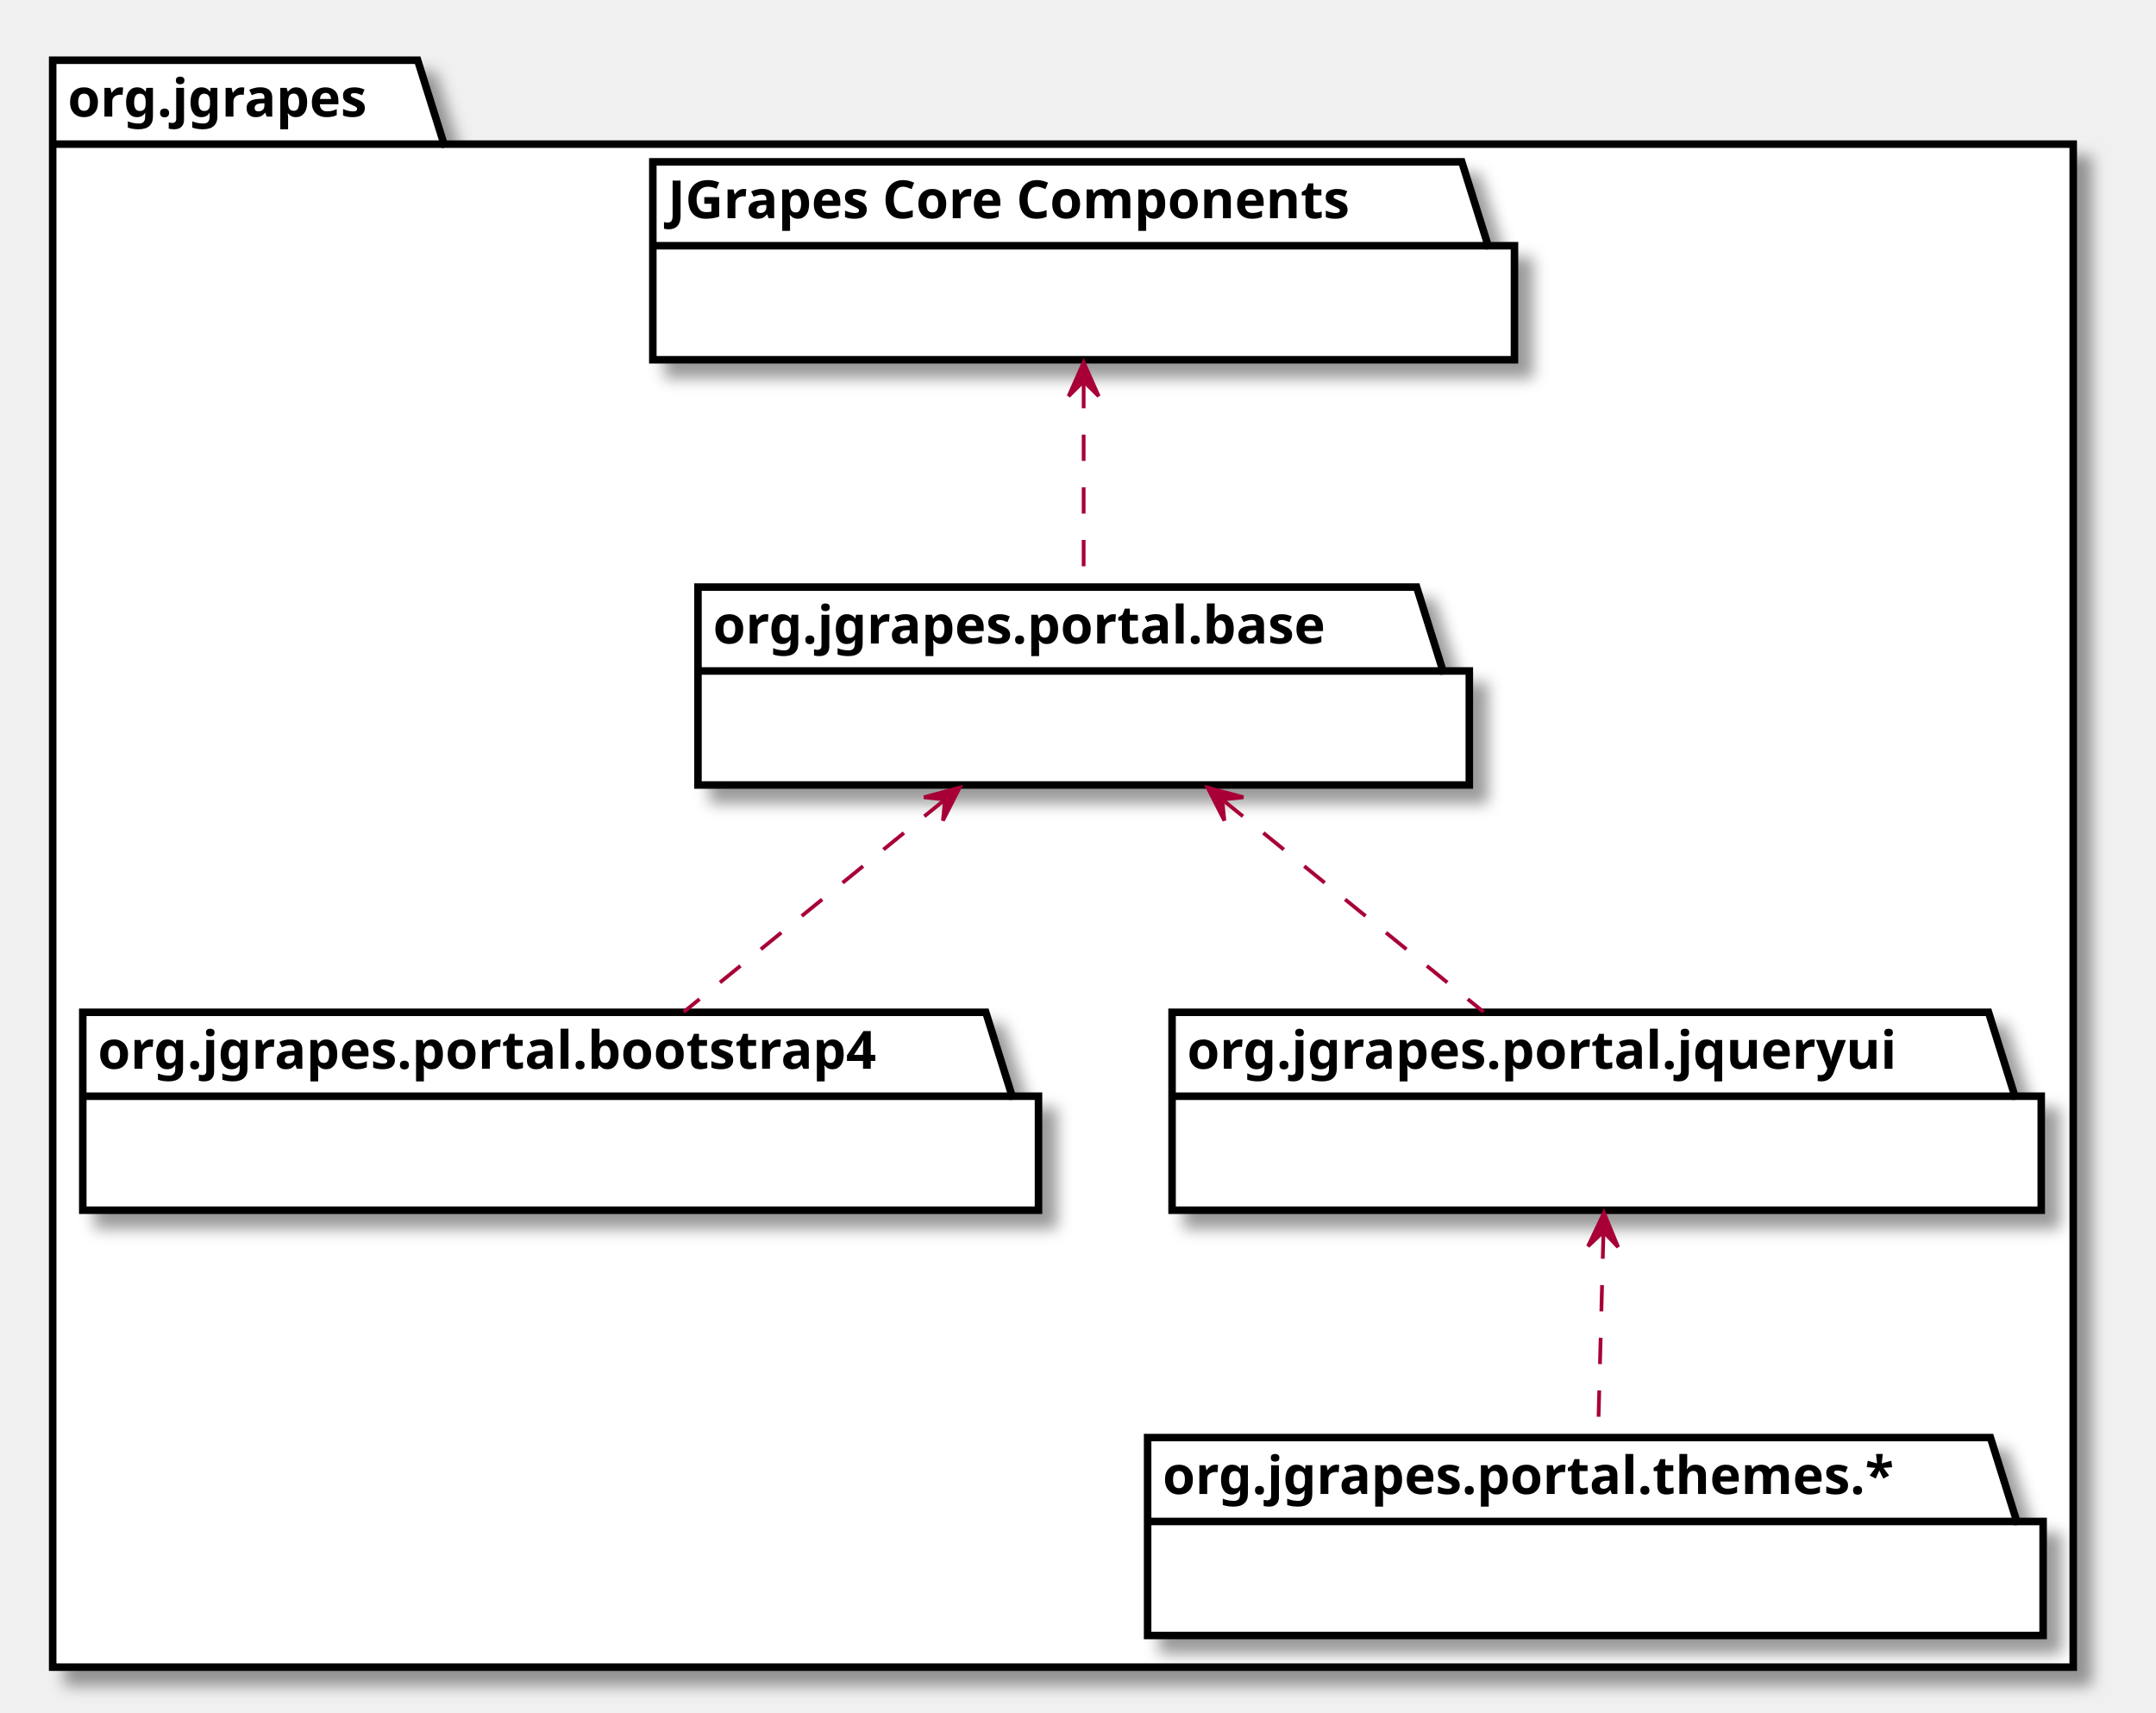
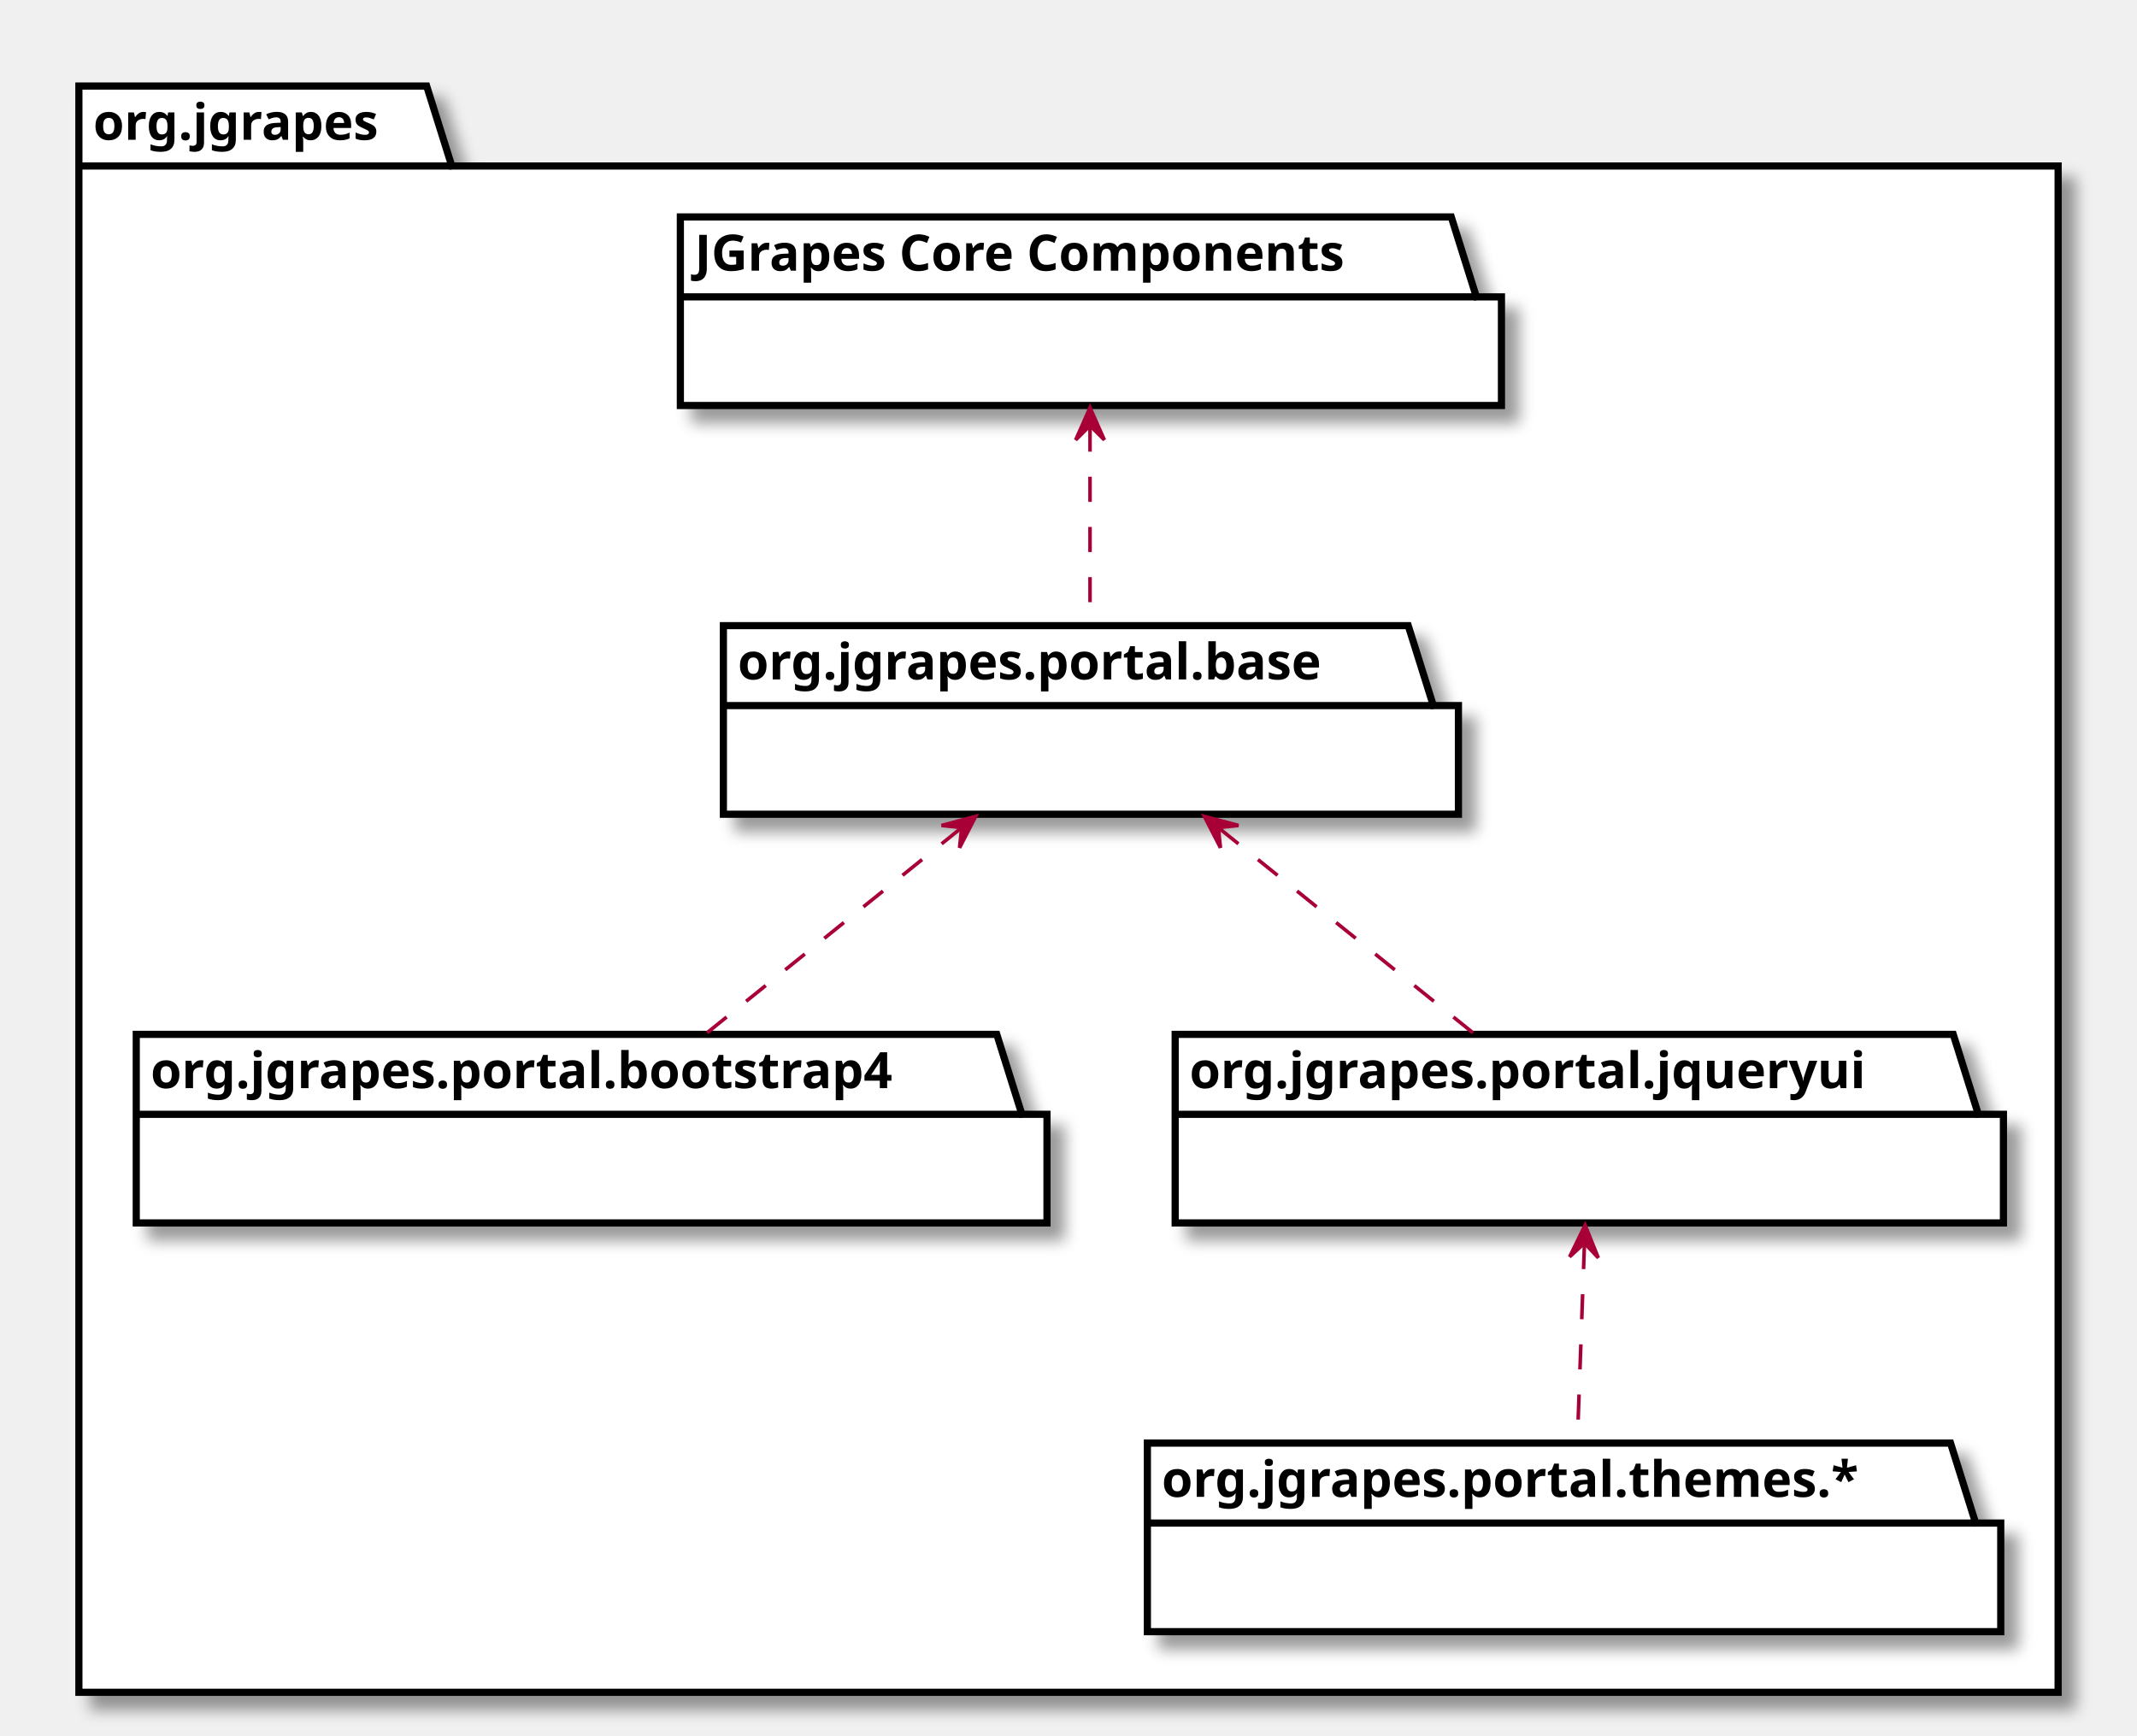
- <svg xmlns="http://www.w3.org/2000/svg" xmlns:xlink="http://www.w3.org/1999/xlink" contentScriptType="application/ecmascript" contentStyleType="text/css" height="455px" preserveAspectRatio="none" style="width:573px;height:455px;" version="1.1" viewBox="0 0 573 455" width="573px" zoomAndPan="magnify">
+ <svg xmlns="http://www.w3.org/2000/svg" xmlns:xlink="http://www.w3.org/1999/xlink" contentScriptType="application/ecmascript" contentStyleType="text/css" height="484px" preserveAspectRatio="none" style="width:596px;height:484px;" version="1.1" viewBox="0 0 596 484" width="596px" zoomAndPan="magnify">
  <defs>
    <filter height="300%" id="fiea6ywut53ht" width="300%" x="-1" y="-1">
      <feGaussianBlur result="blurOut" stdDeviation="2.0" />
      <feColorMatrix in="blurOut" result="blurOut2" type="matrix" values="0 0 0 0 0 0 0 0 0 0 0 0 0 0 0 0 0 0 .4 0" />
      <feOffset dx="4.0" dy="4.0" in="blurOut2" result="blurOut3" />
      <feBlend in="SourceGraphic" in2="blurOut3" mode="normal" />
    </filter>
  </defs>
  <g>
-     <polygon fill="#FFFFFF" filter="url(#fiea6ywut53ht)" points="14,16,111,16,118,38.297,551,38.297,551,443,14,443,14,16" style="stroke: #000000; stroke-width: 2.0;" />
-     <line style="stroke: #000000; stroke-width: 2.0;" x1="14" x2="118" y1="38.297" y2="38.297" />
-     <text fill="#000000" font-family="sans-serif" font-size="14" font-weight="bold" lengthAdjust="spacingAndGlyphs" textLength="91" x="18" y="30.995">org.jgrapes</text>
-     <polygon fill="#FFFFFF" filter="url(#fiea6ywut53ht)" points="173.5,43,388.5,43,395.5,65.297,402.5,65.297,402.5,95.594,173.5,95.594,173.5,43" style="stroke: #000000; stroke-width: 2.0;" />
-     <line style="stroke: #000000; stroke-width: 2.0;" x1="173.5" x2="395.5" y1="65.297" y2="65.297" />
-     <text fill="#000000" font-family="sans-serif" font-size="14" font-weight="bold" lengthAdjust="spacingAndGlyphs" textLength="209" x="177.5" y="57.995">JGrapes Core Components</text>
+     <polygon fill="#FFFFFF" filter="url(#fiea6ywut53ht)" points="22,24,119,24,126,46.297,574,46.297,574,472,22,472,22,24" style="stroke: #000000; stroke-width: 2.0;" />
+     <line style="stroke: #000000; stroke-width: 2.0;" x1="22" x2="126" y1="46.297" y2="46.297" />
+     <text fill="#000000" font-family="sans-serif" font-size="14" font-weight="bold" lengthAdjust="spacingAndGlyphs" textLength="91" x="26" y="38.995">org.jgrapes</text>
+     <polygon fill="#FFFFFF" filter="url(#fiea6ywut53ht)" points="189.75,60.5,404.75,60.5,411.75,82.797,418.75,82.797,418.75,113.094,189.75,113.094,189.75,60.5" style="stroke: #000000; stroke-width: 2.0;" />
+     <line style="stroke: #000000; stroke-width: 2.0;" x1="189.75" x2="411.75" y1="82.797" y2="82.797" />
+     <text fill="#000000" font-family="sans-serif" font-size="14" font-weight="bold" lengthAdjust="spacingAndGlyphs" textLength="209" x="193.75" y="75.495">JGrapes Core Components</text>
    <a target="_parent" xlink:actuate="onRequest" xlink:href="org/jgrapes/portal/base/package-summary.html#package.description" xlink:show="new" xlink:title="org/jgrapes/portal/base/package-summary.html#package.description" xlink:type="simple">
-       <polygon fill="#FFFFFF" filter="url(#fiea6ywut53ht)" points="185.5,156,376.5,156,383.5,178.297,390.5,178.297,390.5,208.594,185.5,208.594,185.5,156" style="stroke: #000000; stroke-width: 2.0;" />
-       <line style="stroke: #000000; stroke-width: 2.0;" x1="185.5" x2="383.5" y1="178.297" y2="178.297" />
-       <text fill="#000000" font-family="sans-serif" font-size="14" font-weight="bold" lengthAdjust="spacingAndGlyphs" textLength="185" x="189.5" y="170.995">org.jgrapes.portal.base</text>
+       <polygon fill="#FFFFFF" filter="url(#fiea6ywut53ht)" points="201.75,174.5,392.75,174.5,399.75,196.797,406.75,196.797,406.75,227.094,201.75,227.094,201.75,174.5" style="stroke: #000000; stroke-width: 2.0;" />
+       <line style="stroke: #000000; stroke-width: 2.0;" x1="201.75" x2="399.75" y1="196.797" y2="196.797" />
+       <text fill="#000000" font-family="sans-serif" font-size="14" font-weight="bold" lengthAdjust="spacingAndGlyphs" textLength="185" x="205.75" y="189.495">org.jgrapes.portal.base</text>
    </a>
    <a target="_parent" xlink:actuate="onRequest" xlink:href="org/jgrapes/portal/bootstrap4/package-summary.html#package.description" xlink:show="new" xlink:title="org/jgrapes/portal/bootstrap4/package-summary.html#package.description" xlink:type="simple">
-       <polygon fill="#FFFFFF" filter="url(#fiea6ywut53ht)" points="22,269,262,269,269,291.297,276,291.297,276,321.594,22,321.594,22,269" style="stroke: #000000; stroke-width: 2.0;" />
-       <line style="stroke: #000000; stroke-width: 2.0;" x1="22" x2="269" y1="291.297" y2="291.297" />
-       <text fill="#000000" font-family="sans-serif" font-size="14" font-weight="bold" lengthAdjust="spacingAndGlyphs" textLength="234" x="26" y="283.995">org.jgrapes.portal.bootstrap4</text>
+       <polygon fill="#FFFFFF" filter="url(#fiea6ywut53ht)" points="38,288.5,278,288.5,285,310.797,292,310.797,292,341.094,38,341.094,38,288.5" style="stroke: #000000; stroke-width: 2.0;" />
+       <line style="stroke: #000000; stroke-width: 2.0;" x1="38" x2="285" y1="310.797" y2="310.797" />
+       <text fill="#000000" font-family="sans-serif" font-size="14" font-weight="bold" lengthAdjust="spacingAndGlyphs" textLength="234" x="42" y="303.495">org.jgrapes.portal.bootstrap4</text>
    </a>
    <a target="_parent" xlink:actuate="onRequest" xlink:href="org/jgrapes/portal/jqueryui/package-summary.html#package.description" xlink:show="new" xlink:title="org/jgrapes/portal/jqueryui/package-summary.html#package.description" xlink:type="simple">
-       <polygon fill="#FFFFFF" filter="url(#fiea6ywut53ht)" points="311.5,269,528.5,269,535.5,291.297,542.5,291.297,542.5,321.594,311.5,321.594,311.5,269" style="stroke: #000000; stroke-width: 2.0;" />
-       <line style="stroke: #000000; stroke-width: 2.0;" x1="311.5" x2="535.5" y1="291.297" y2="291.297" />
-       <text fill="#000000" font-family="sans-serif" font-size="14" font-weight="bold" lengthAdjust="spacingAndGlyphs" textLength="211" x="315.5" y="283.995">org.jgrapes.portal.jqueryui</text>
+       <polygon fill="#FFFFFF" filter="url(#fiea6ywut53ht)" points="327.75,288.5,544.75,288.5,551.75,310.797,558.75,310.797,558.75,341.094,327.75,341.094,327.75,288.5" style="stroke: #000000; stroke-width: 2.0;" />
+       <line style="stroke: #000000; stroke-width: 2.0;" x1="327.75" x2="551.75" y1="310.797" y2="310.797" />
+       <text fill="#000000" font-family="sans-serif" font-size="14" font-weight="bold" lengthAdjust="spacingAndGlyphs" textLength="211" x="331.75" y="303.495">org.jgrapes.portal.jqueryui</text>
    </a>
-     <polygon fill="#FFFFFF" filter="url(#fiea6ywut53ht)" points="305,382,529,382,536,404.297,543,404.297,543,434.594,305,434.594,305,382" style="stroke: #000000; stroke-width: 2.0;" />
-     <line style="stroke: #000000; stroke-width: 2.0;" x1="305" x2="536" y1="404.297" y2="404.297" />
-     <text fill="#000000" font-family="sans-serif" font-size="14" font-weight="bold" lengthAdjust="spacingAndGlyphs" textLength="218" x="309" y="396.995">org.jgrapes.portal.themes.*</text>
-     <path d="M288,101.485 C288,118.677 288,139.625 288,155.913 " fill="none" id="JGrapes Core Components-org.jgrapes.portal.base" style="stroke: #A80036; stroke-width: 1.0; stroke-dasharray: 7.0,7.0;" />
-     <polygon fill="#A80036" points="288,96.279,284,105.279,288,101.279,292,105.279,288,96.279" style="stroke: #A80036; stroke-width: 1.0;" />
-     <path d="M324.905,212.501 C346.484,230.044 373.483,251.993 394.295,268.913 " fill="none" id="org.jgrapes.portal.base-org.jgrapes.portal.jqueryui" style="stroke: #A80036; stroke-width: 1.0; stroke-dasharray: 7.0,7.0;" />
-     <polygon fill="#A80036" points="320.941,209.279,325.401,218.06,324.821,212.433,330.448,211.853,320.941,209.279" style="stroke: #A80036; stroke-width: 1.0;" />
-     <path d="M426.151,327.485 C425.694,344.677 425.138,365.625 424.706,381.913 " fill="none" id="org.jgrapes.portal.jqueryui-org.jgrapes.portal.themes.*" style="stroke: #A80036; stroke-width: 1.0; stroke-dasharray: 7.0,7.0;" />
-     <polygon fill="#A80036" points="426.289,322.279,422.051,331.17,426.156,327.278,430.049,331.382,426.289,322.279" style="stroke: #A80036; stroke-width: 1.0;" />
-     <path d="M251.095,212.501 C229.516,230.044 202.517,251.993 181.705,268.913 " fill="none" id="org.jgrapes.portal.base-org.jgrapes.portal.bootstrap4" style="stroke: #A80036; stroke-width: 1.0; stroke-dasharray: 7.0,7.0;" />
-     <polygon fill="#A80036" points="255.059,209.279,245.552,211.853,251.179,212.433,250.599,218.06,255.059,209.279" style="stroke: #A80036; stroke-width: 1.0;" />
+     <polygon fill="#FFFFFF" filter="url(#fiea6ywut53ht)" points="320,402.5,544,402.5,551,424.797,558,424.797,558,455.094,320,455.094,320,402.5" style="stroke: #000000; stroke-width: 2.0;" />
+     <line style="stroke: #000000; stroke-width: 2.0;" x1="320" x2="551" y1="424.797" y2="424.797" />
+     <text fill="#000000" font-family="sans-serif" font-size="14" font-weight="bold" lengthAdjust="spacingAndGlyphs" textLength="218" x="324" y="417.495">org.jgrapes.portal.themes.*</text>
+     <path d="M304,118.969 C304,136.416 304,157.944 304,174.425 " fill="none" id="JGrapes Core Components-org.jgrapes.portal.base" style="stroke: #A80036; stroke-width: 1.0; stroke-dasharray: 7.0,7.0;" />
+     <polygon fill="#A80036" points="304,113.695,300,122.695,304,118.695,308,122.695,304,113.695" style="stroke: #A80036; stroke-width: 1.0;" />
+     <path d="M339.938,230.957 C362.005,248.738 390.012,271.305 411.259,288.425 " fill="none" id="org.jgrapes.portal.base-org.jgrapes.portal.jqueryui" style="stroke: #A80036; stroke-width: 1.0; stroke-dasharray: 7.0,7.0;" />
+     <polygon fill="#A80036" points="335.889,227.695,340.387,236.457,339.782,230.832,345.407,230.228,335.889,227.695" style="stroke: #A80036; stroke-width: 1.0;" />
+     <path d="M441.894,346.969 C441.271,364.416 440.502,385.944 439.913,402.425 " fill="none" id="org.jgrapes.portal.jqueryui-org.jgrapes.portal.themes.*" style="stroke: #A80036; stroke-width: 1.0; stroke-dasharray: 7.0,7.0;" />
+     <polygon fill="#A80036" points="442.082,341.695,437.763,350.546,441.903,346.692,445.758,350.832,442.082,341.695" style="stroke: #A80036; stroke-width: 1.0;" />
+     <path d="M268.062,230.957 C245.995,248.738 217.988,271.305 196.741,288.425 " fill="none" id="org.jgrapes.portal.base-org.jgrapes.portal.bootstrap4" style="stroke: #A80036; stroke-width: 1.0; stroke-dasharray: 7.0,7.0;" />
+     <polygon fill="#A80036" points="272.111,227.695,262.593,230.228,268.218,230.832,267.613,236.457,272.111,227.695" style="stroke: #A80036; stroke-width: 1.0;" />
  </g>
</svg>
